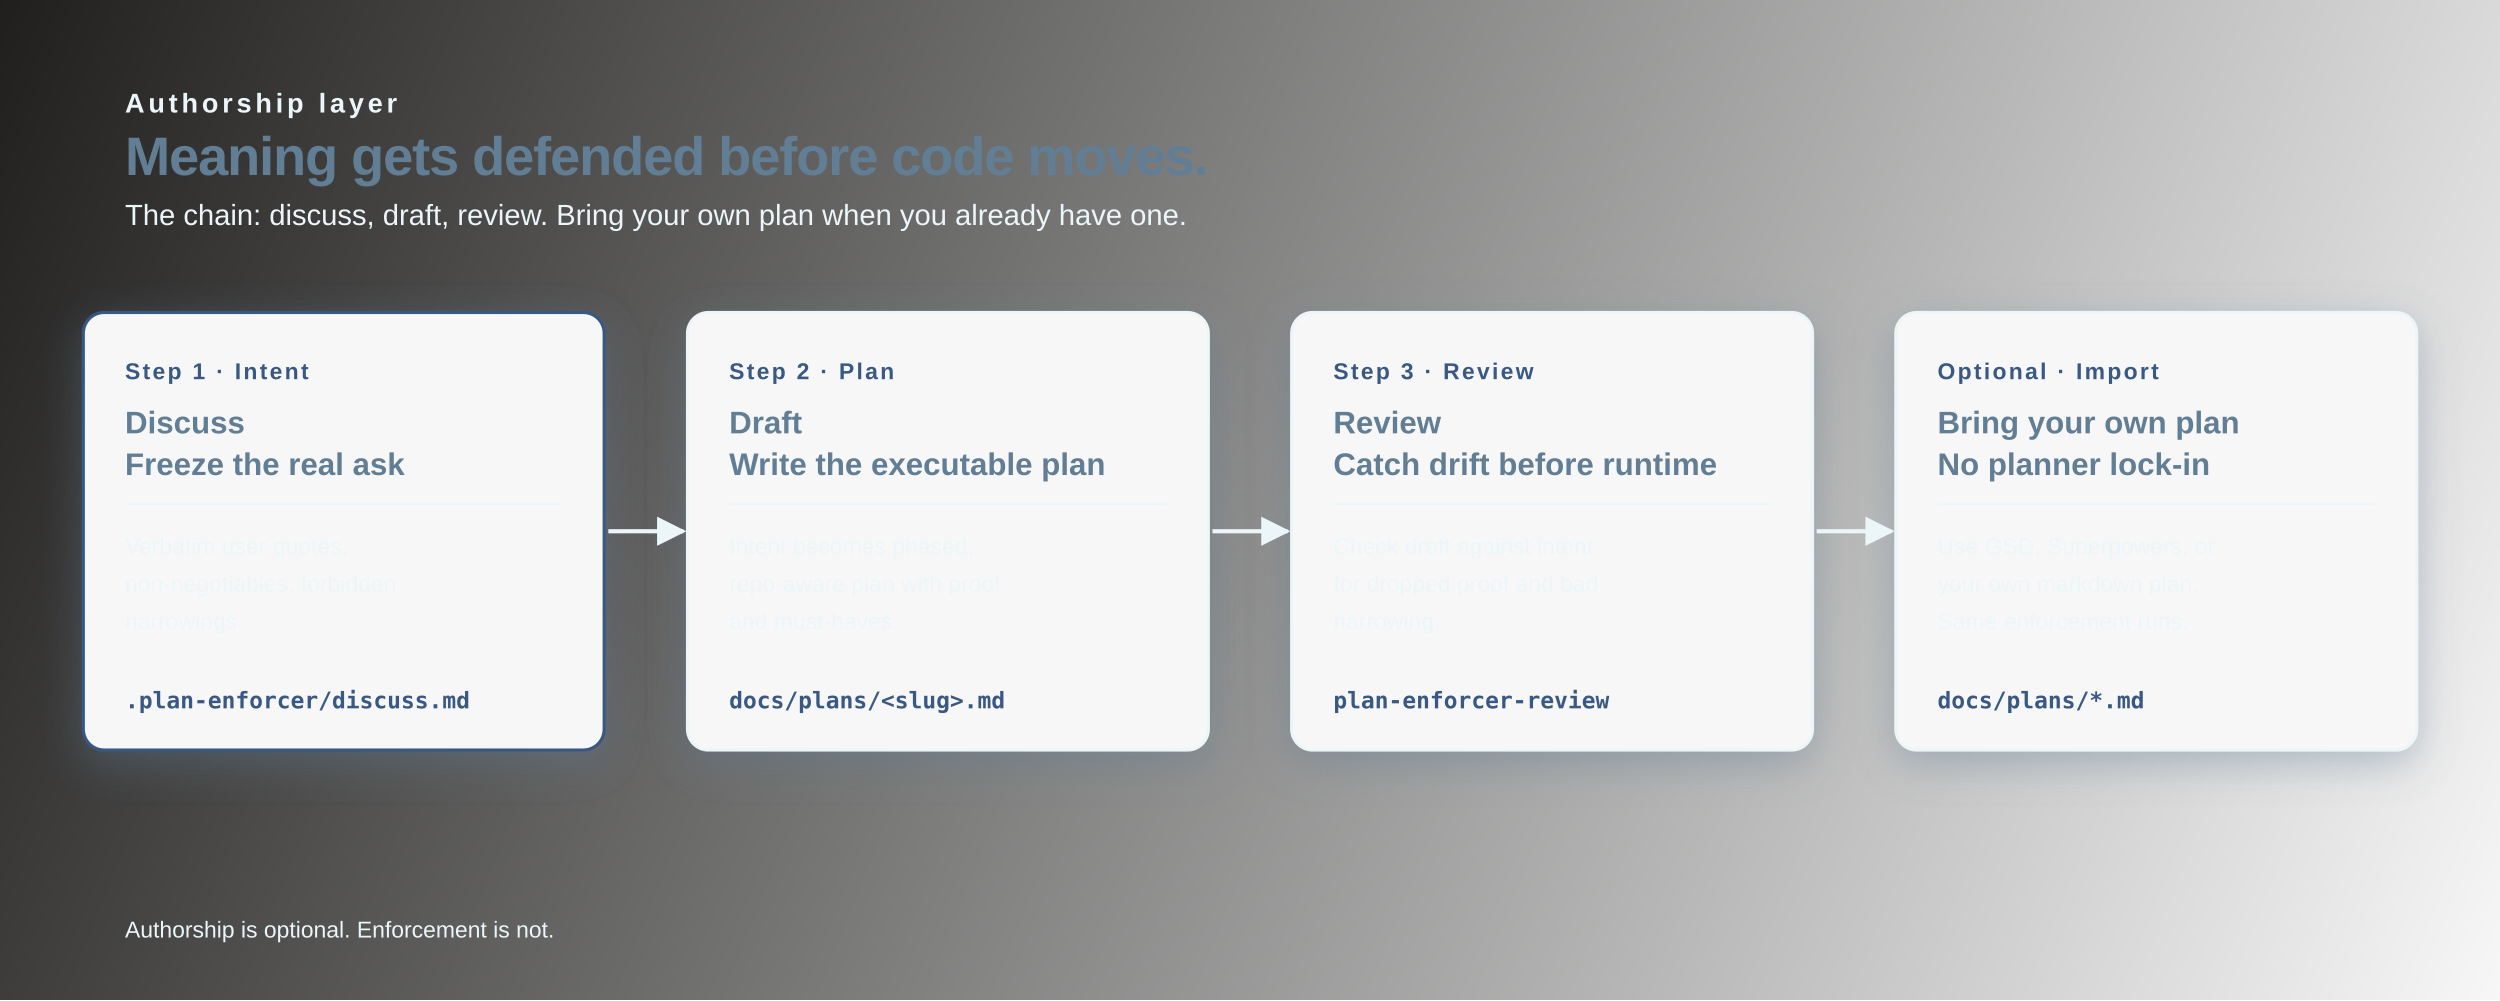
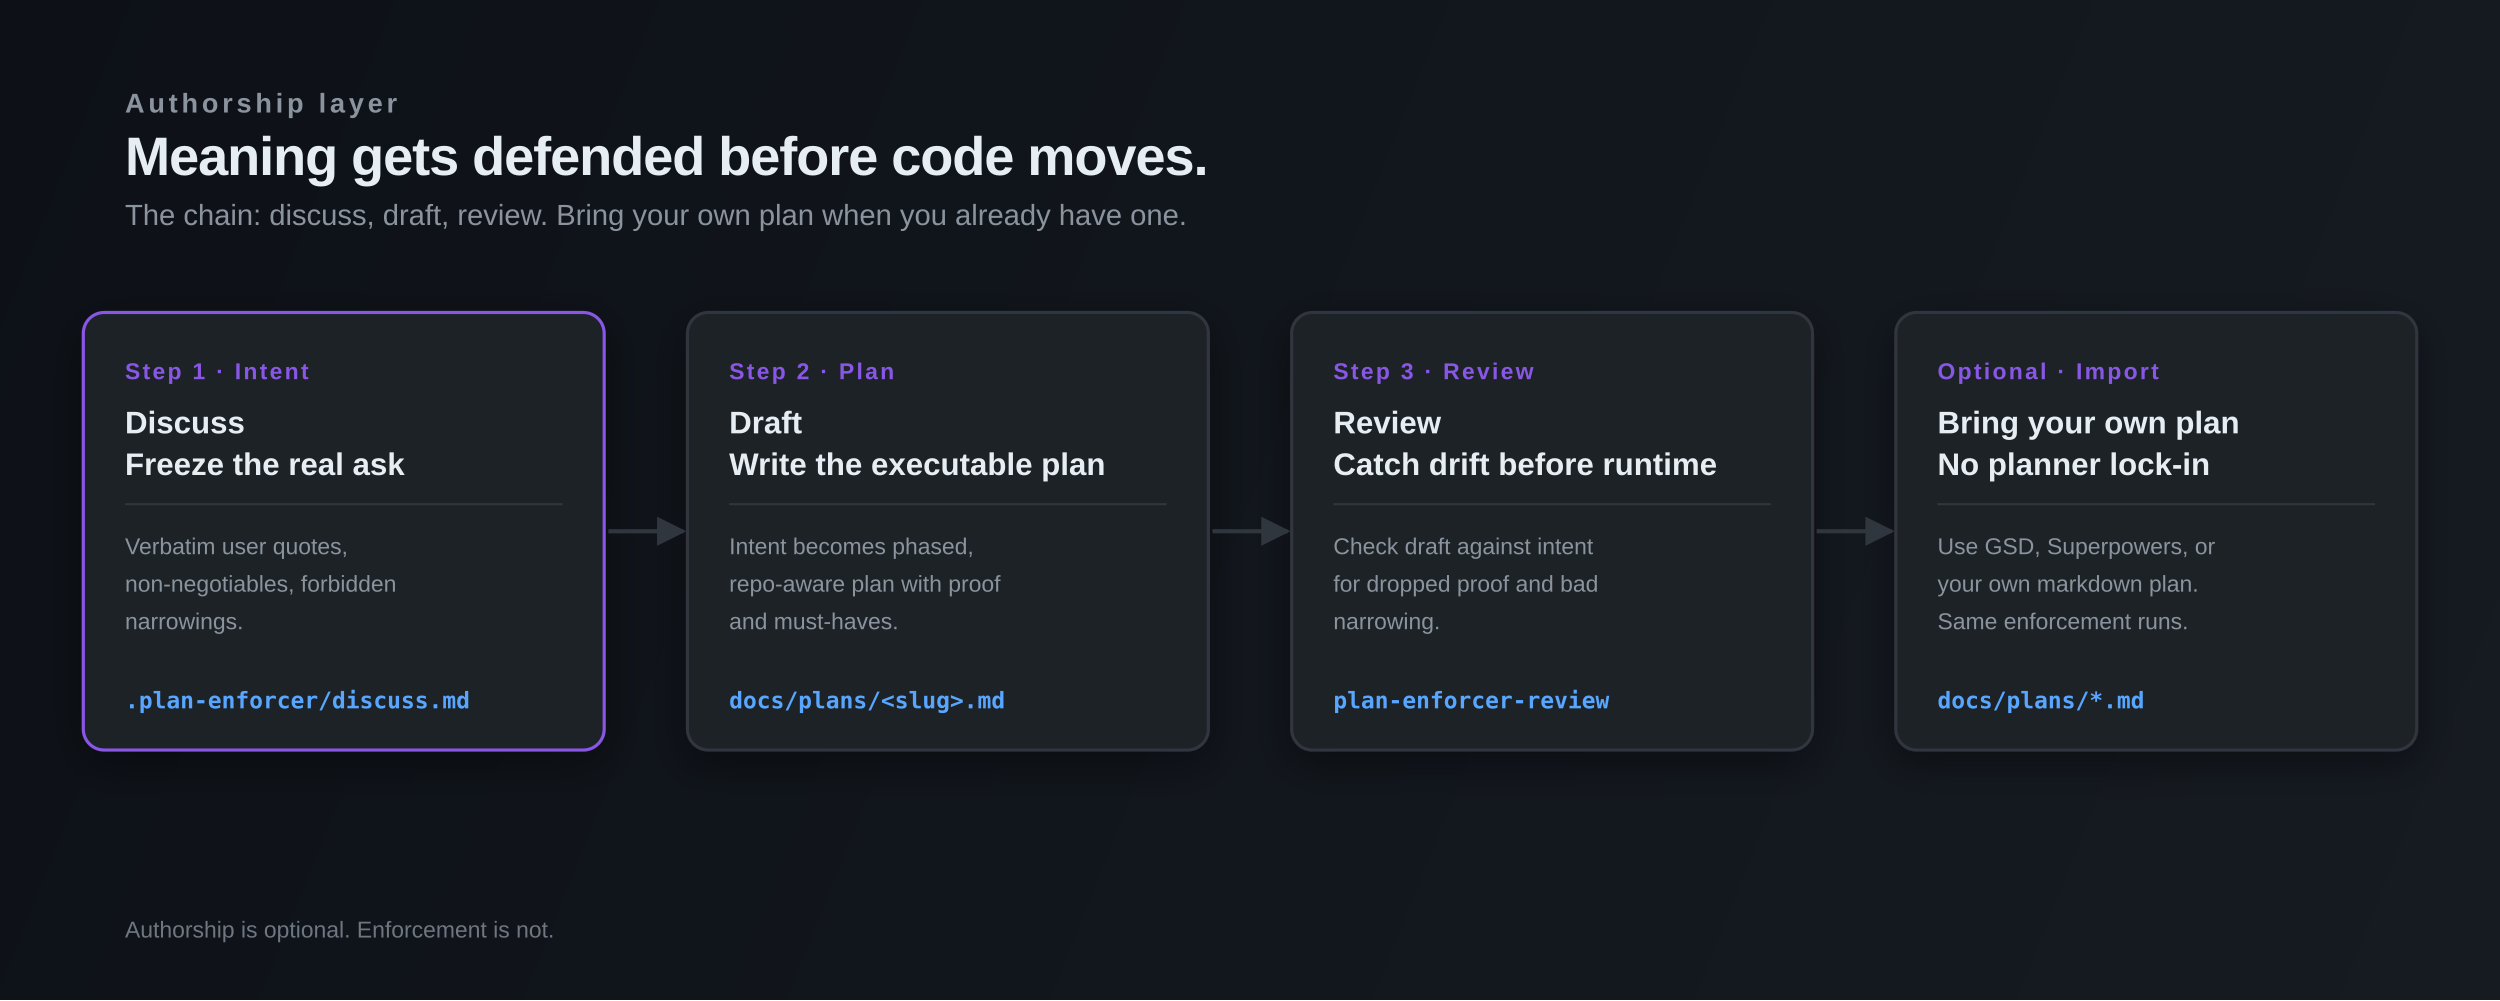
<svg xmlns="http://www.w3.org/2000/svg" width="1200" height="480" viewBox="0 0 1200 480" role="img" aria-labelledby="title desc">
  <defs>
    <linearGradient id="bg" x1="0" y1="0" x2="1200" y2="480" gradientUnits="userSpaceOnUse">
-       <stop offset="0" stop-color="#201f1e" />
-       <stop offset="1" stop-color="#f7f7f7" />
+       <stop offset="0" stop-color="#0d1117" />
+       <stop offset="1" stop-color="#161b22" />
    </linearGradient>
    <filter id="shadow" x="-20%" y="-20%" width="140%" height="160%">
-       <feDropShadow dx="0" dy="6" stdDeviation="10" flood-color="#617e94" flood-opacity="0.4" />
+       <feDropShadow dx="0" dy="6" stdDeviation="10" flood-color="#000" flood-opacity="0.4" />
    </filter>
    <style>
      .sans { font-family: "IBM Plex Sans", "Segoe UI", Arial, sans-serif; }
      .mono { font-family: "IBM Plex Mono", "Cascadia Code", Consolas, monospace; }
-       .eyebrow { font-size: 13px; font-weight: 700; letter-spacing: 0.14em; text-transform: uppercase; fill: #ecf6f9; }
-       .title { font-size: 26px; font-weight: 700; letter-spacing: -0.02em; fill: #617e94; }
-       .subtitle { font-size: 14px; font-weight: 500; fill: #ecf6f9; }
-       .step-num { font-size: 11px; font-weight: 700; fill: #395984; letter-spacing: 0.1em; text-transform: uppercase; }
-       .step-title { font-size: 15px; font-weight: 700; fill: #617e94; }
-       .step-sub { font-size: 11px; font-weight: 500; fill: #ecf6f9; }
-       .step-cmd { font-size: 11px; font-weight: 600; fill: #395984; }
-       .card { fill: #f7f7f7; stroke: #ecf6f9; stroke-width: 1.5; }
-       .card-active { fill: #f7f7f7; stroke: #395984; stroke-width: 1.5; }
-       .arrow { fill: none; stroke: #ecf6f9; stroke-width: 2; }
-       .arrowhead { fill: #ecf6f9; }
-       .footer { font-size: 11px; font-weight: 500; fill: #ecf6f9; }
+       .eyebrow { font-size: 13px; font-weight: 700; letter-spacing: 0.14em; text-transform: uppercase; fill: #8b949e; }
+       .title { font-size: 26px; font-weight: 700; letter-spacing: -0.02em; fill: #e6edf3; }
+       .subtitle { font-size: 14px; font-weight: 500; fill: #8b949e; }
+       .step-num { font-size: 11px; font-weight: 700; fill: #8957e5; letter-spacing: 0.1em; text-transform: uppercase; }
+       .step-title { font-size: 15px; font-weight: 700; fill: #e6edf3; }
+       .step-sub { font-size: 11px; font-weight: 500; fill: #8b949e; }
+       .step-cmd { font-size: 11px; font-weight: 600; fill: #58a6ff; }
+       .card { fill: #1c2128; stroke: #30363d; stroke-width: 1.5; }
+       .card-active { fill: #1c2128; stroke: #8957e5; stroke-width: 1.5; }
+       .arrow { fill: none; stroke: #30363d; stroke-width: 2; }
+       .arrowhead { fill: #30363d; }
+       .footer { font-size: 11px; font-weight: 500; fill: #6e7681; }
    </style>
    <marker id="arrow-end" viewBox="0 0 10 10" refX="9" refY="5" markerWidth="7" markerHeight="7" orient="auto">
      <path d="M 0 0 L 10 5 L 0 10 z" class="arrowhead" />
    </marker>
  </defs>
  <rect width="1200" height="480" fill="url(#bg)" />
  <text x="60" y="54" class="sans eyebrow">Authorship layer</text>
  <text x="60" y="84" class="sans title">Meaning gets defended before code moves.</text>
  <text x="60" y="108" class="sans subtitle">The chain: discuss, draft, review. Bring your own plan when you already have one.</text>
  <g transform="translate(40, 150)">
    <rect width="250" height="210" rx="10" class="card-active" filter="url(#shadow)" />
    <text x="20" y="32" class="sans step-num">Step 1 · Intent</text>
    <text x="20" y="58" class="sans step-title">Discuss</text>
    <text x="20" y="78" class="sans step-title">Freeze the real ask</text>
-     <line x1="20" y1="92" x2="230" y2="92" stroke="#ecf6f9" stroke-width="1" />
+     <line x1="20" y1="92" x2="230" y2="92" stroke="#30363d" stroke-width="1" />
    <text x="20" y="116" class="sans step-sub">Verbatim user quotes,</text>
    <text x="20" y="134" class="sans step-sub">non-negotiables, forbidden</text>
    <text x="20" y="152" class="sans step-sub">narrowings.</text>
    <text x="20" y="190" class="mono step-cmd">.plan-enforcer/discuss.md</text>
  </g>
  <g transform="translate(330, 150)">
    <rect width="250" height="210" rx="10" class="card" filter="url(#shadow)" />
    <text x="20" y="32" class="sans step-num">Step 2 · Plan</text>
    <text x="20" y="58" class="sans step-title">Draft</text>
    <text x="20" y="78" class="sans step-title">Write the executable plan</text>
-     <line x1="20" y1="92" x2="230" y2="92" stroke="#ecf6f9" stroke-width="1" />
+     <line x1="20" y1="92" x2="230" y2="92" stroke="#30363d" stroke-width="1" />
    <text x="20" y="116" class="sans step-sub">Intent becomes phased,</text>
    <text x="20" y="134" class="sans step-sub">repo-aware plan with proof</text>
    <text x="20" y="152" class="sans step-sub">and must-haves.</text>
    <text x="20" y="190" class="mono step-cmd">docs/plans/&lt;slug&gt;.md</text>
  </g>
  <g transform="translate(620, 150)">
    <rect width="250" height="210" rx="10" class="card" filter="url(#shadow)" />
    <text x="20" y="32" class="sans step-num">Step 3 · Review</text>
    <text x="20" y="58" class="sans step-title">Review</text>
    <text x="20" y="78" class="sans step-title">Catch drift before runtime</text>
-     <line x1="20" y1="92" x2="230" y2="92" stroke="#ecf6f9" stroke-width="1" />
+     <line x1="20" y1="92" x2="230" y2="92" stroke="#30363d" stroke-width="1" />
    <text x="20" y="116" class="sans step-sub">Check draft against intent</text>
    <text x="20" y="134" class="sans step-sub">for dropped proof and bad</text>
    <text x="20" y="152" class="sans step-sub">narrowing.</text>
    <text x="20" y="190" class="mono step-cmd">plan-enforcer-review</text>
  </g>
  <g transform="translate(910, 150)">
    <rect width="250" height="210" rx="10" class="card" filter="url(#shadow)" />
    <text x="20" y="32" class="sans step-num">Optional · Import</text>
    <text x="20" y="58" class="sans step-title">Bring your own plan</text>
    <text x="20" y="78" class="sans step-title">No planner lock-in</text>
-     <line x1="20" y1="92" x2="230" y2="92" stroke="#ecf6f9" stroke-width="1" />
+     <line x1="20" y1="92" x2="230" y2="92" stroke="#30363d" stroke-width="1" />
    <text x="20" y="116" class="sans step-sub">Use GSD, Superpowers, or</text>
    <text x="20" y="134" class="sans step-sub">your own markdown plan.</text>
    <text x="20" y="152" class="sans step-sub">Same enforcement runs.</text>
    <text x="20" y="190" class="mono step-cmd">docs/plans/*.md</text>
  </g>
  <path d="M 292 255 L 328 255" class="arrow" marker-end="url(#arrow-end)" />
  <path d="M 582 255 L 618 255" class="arrow" marker-end="url(#arrow-end)" />
  <path d="M 872 255 L 908 255" class="arrow" marker-end="url(#arrow-end)" />
  <text x="60" y="450" class="sans footer">Authorship is optional. Enforcement is not.</text>
</svg>
